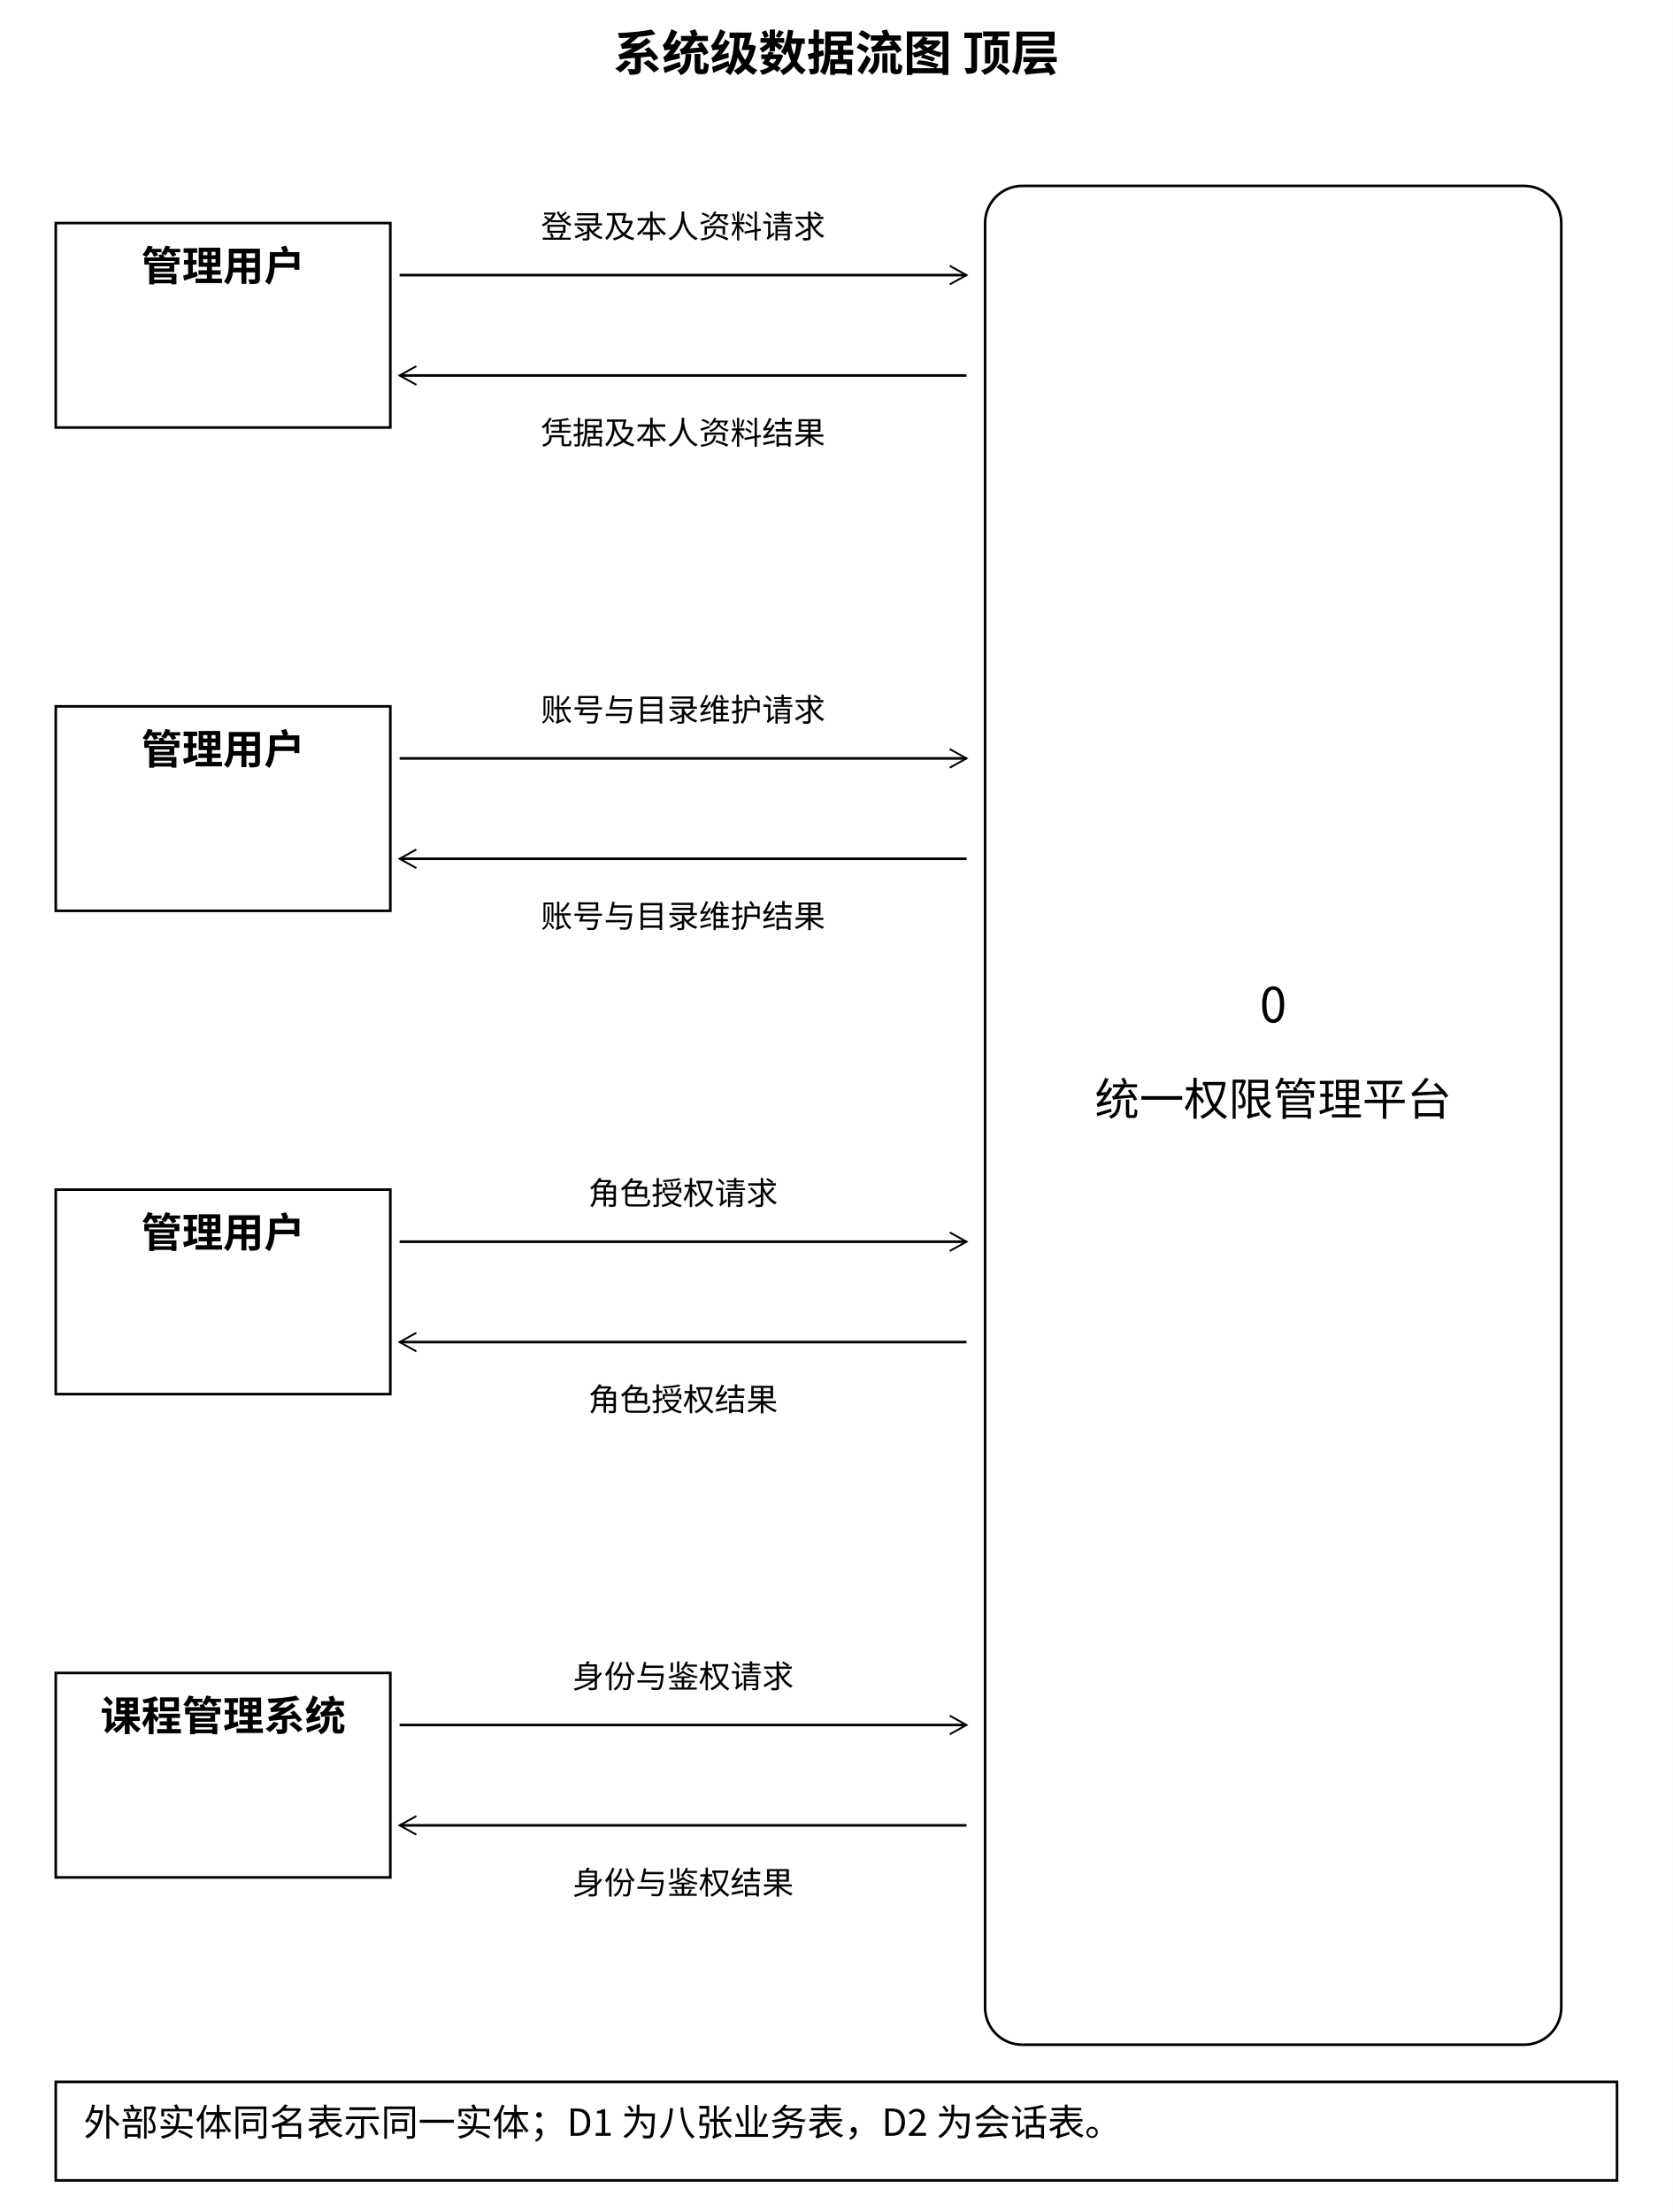
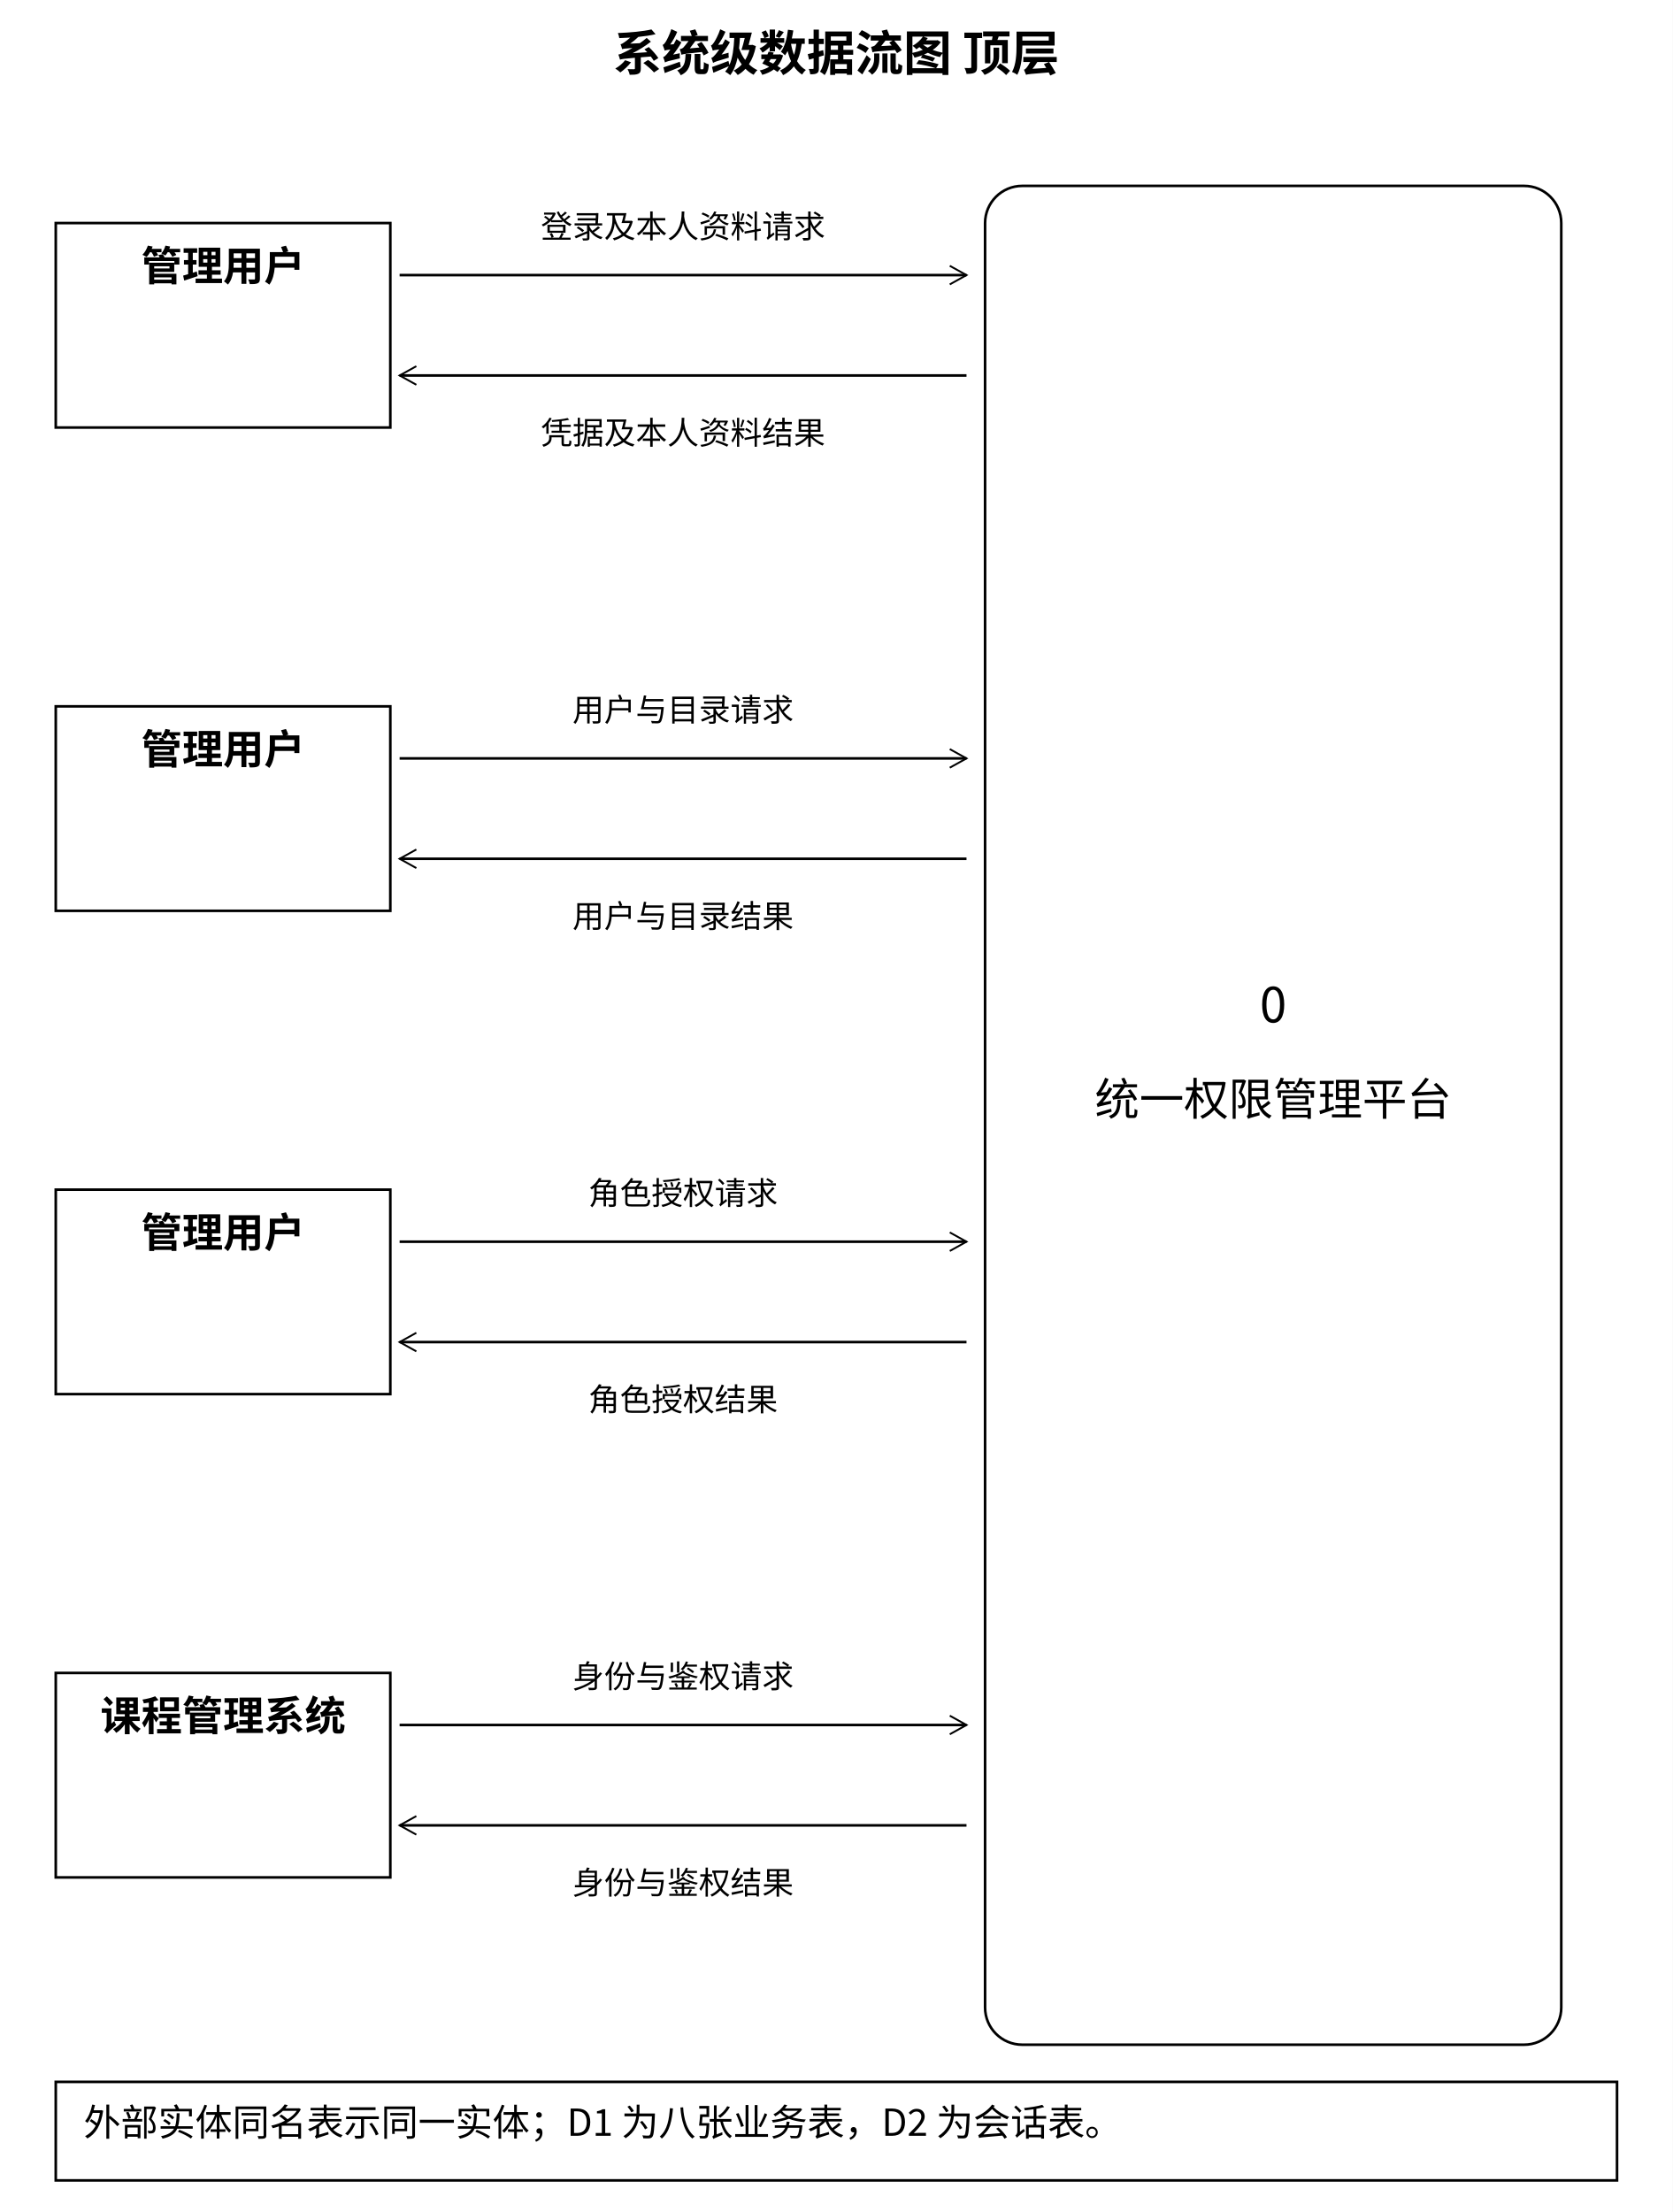
<svg xmlns="http://www.w3.org/2000/svg" width="900" height="1190" viewBox="0 0 900 1190">
  <style>text{font-family:'PingFang SC','Microsoft YaHei','Noto Sans CJK SC',system-ui,sans-serif;fill:black}</style>
  <defs>
    <marker id="open" markerWidth="12" markerHeight="12" refX="10" refY="6" orient="auto" markerUnits="userSpaceOnUse">
      <path d="M1,1 L10,6 L1,11" fill="none" stroke="black" />
    </marker>
    <marker id="filled" markerWidth="12" markerHeight="12" refX="10" refY="6" orient="auto" markerUnits="userSpaceOnUse">
      <path d="M1,1 L10,6 L1,11 Z" fill="black" />
    </marker>
    <marker id="triangle" markerWidth="16" markerHeight="16" refX="14" refY="8" orient="auto" markerUnits="userSpaceOnUse">
      <path d="M1,1 L14,8 L1,15 Z" fill="white" stroke="black" />
    </marker>
  </defs>
  <rect width="100%" height="100%" fill="white" />
  <text x="450.0" y="38" font-size="26" text-anchor="middle" font-weight="600">系统级数据流图 顶层</text>
  <rect x="530" y="100" width="310" height="1000" rx="20" fill="white" stroke="black" stroke-width="1.4" />
  <text x="685" y="550" font-size="26" text-anchor="middle" font-weight="400">0</text>
  <text x="685" y="600" font-size="24" text-anchor="middle" font-weight="400">统一权限管理平台</text>
  <rect x="30" y="120" width="180" height="110" rx="0" fill="white" stroke="black" stroke-width="1.4" />
  <text x="120.0" y="151" font-size="22" text-anchor="middle" font-weight="600">管理用户</text>
  <path d="M 215,148 L 520,148" fill="none" stroke="black" stroke-width="1.4" marker-end="url(#open)" />
  <rect x="286.0" y="111" width="163" height="23" fill="white" />
  <text x="367.5" y="128" font-size="17" text-anchor="middle" font-weight="400">登录及本人资料请求</text>
  <path d="M 520,202 L 215,202" fill="none" stroke="black" stroke-width="1.4" marker-end="url(#open)" />
  <rect x="286.0" y="222" width="163" height="23" fill="white" />
  <text x="367.5" y="239" font-size="17" text-anchor="middle" font-weight="400">凭据及本人资料结果</text>
  <rect x="30" y="380" width="180" height="110" rx="0" fill="white" stroke="black" stroke-width="1.4" />
  <text x="120.0" y="411" font-size="22" text-anchor="middle" font-weight="600">管理用户</text>
  <path d="M 215,408 L 520,408" fill="none" stroke="black" stroke-width="1.4" marker-end="url(#open)" />
-   <rect x="286.0" y="371" width="163" height="23" fill="white" />
-   <text x="367.5" y="388" font-size="17" text-anchor="middle" font-weight="400">账号与目录维护请求</text>
+   <rect x="303.0" y="371" width="129" height="23" fill="white" />
+   <text x="367.5" y="388" font-size="17" text-anchor="middle" font-weight="400">用户与目录请求</text>
  <path d="M 520,462 L 215,462" fill="none" stroke="black" stroke-width="1.4" marker-end="url(#open)" />
-   <rect x="286.0" y="482" width="163" height="23" fill="white" />
-   <text x="367.5" y="499" font-size="17" text-anchor="middle" font-weight="400">账号与目录维护结果</text>
+   <rect x="303.0" y="482" width="129" height="23" fill="white" />
+   <text x="367.5" y="499" font-size="17" text-anchor="middle" font-weight="400">用户与目录结果</text>
  <rect x="30" y="640" width="180" height="110" rx="0" fill="white" stroke="black" stroke-width="1.4" />
  <text x="120.0" y="671" font-size="22" text-anchor="middle" font-weight="600">管理用户</text>
  <path d="M 215,668 L 520,668" fill="none" stroke="black" stroke-width="1.4" marker-end="url(#open)" />
  <rect x="311.5" y="631" width="112" height="23" fill="white" />
  <text x="367.5" y="648" font-size="17" text-anchor="middle" font-weight="400">角色授权请求</text>
  <path d="M 520,722 L 215,722" fill="none" stroke="black" stroke-width="1.4" marker-end="url(#open)" />
  <rect x="311.5" y="742" width="112" height="23" fill="white" />
  <text x="367.5" y="759" font-size="17" text-anchor="middle" font-weight="400">角色授权结果</text>
  <rect x="30" y="900" width="180" height="110" rx="0" fill="white" stroke="black" stroke-width="1.4" />
  <text x="120.0" y="931" font-size="22" text-anchor="middle" font-weight="600">课程管理系统</text>
  <path d="M 215,928 L 520,928" fill="none" stroke="black" stroke-width="1.4" marker-end="url(#open)" />
  <rect x="303.0" y="891" width="129" height="23" fill="white" />
  <text x="367.5" y="908" font-size="17" text-anchor="middle" font-weight="400">身份与鉴权请求</text>
  <path d="M 520,982 L 215,982" fill="none" stroke="black" stroke-width="1.4" marker-end="url(#open)" />
  <rect x="303.0" y="1002" width="129" height="23" fill="white" />
  <text x="367.5" y="1019" font-size="17" text-anchor="middle" font-weight="400">身份与鉴权结果</text>
  <rect x="30" y="1120" width="840" height="53" rx="0" fill="white" stroke="black" stroke-width="1.4" />
  <text x="45" y="1149" font-size="20" text-anchor="start" font-weight="400">外部实体同名表示同一实体；D1 为八张业务表，D2 为会话表。</text>
</svg>
